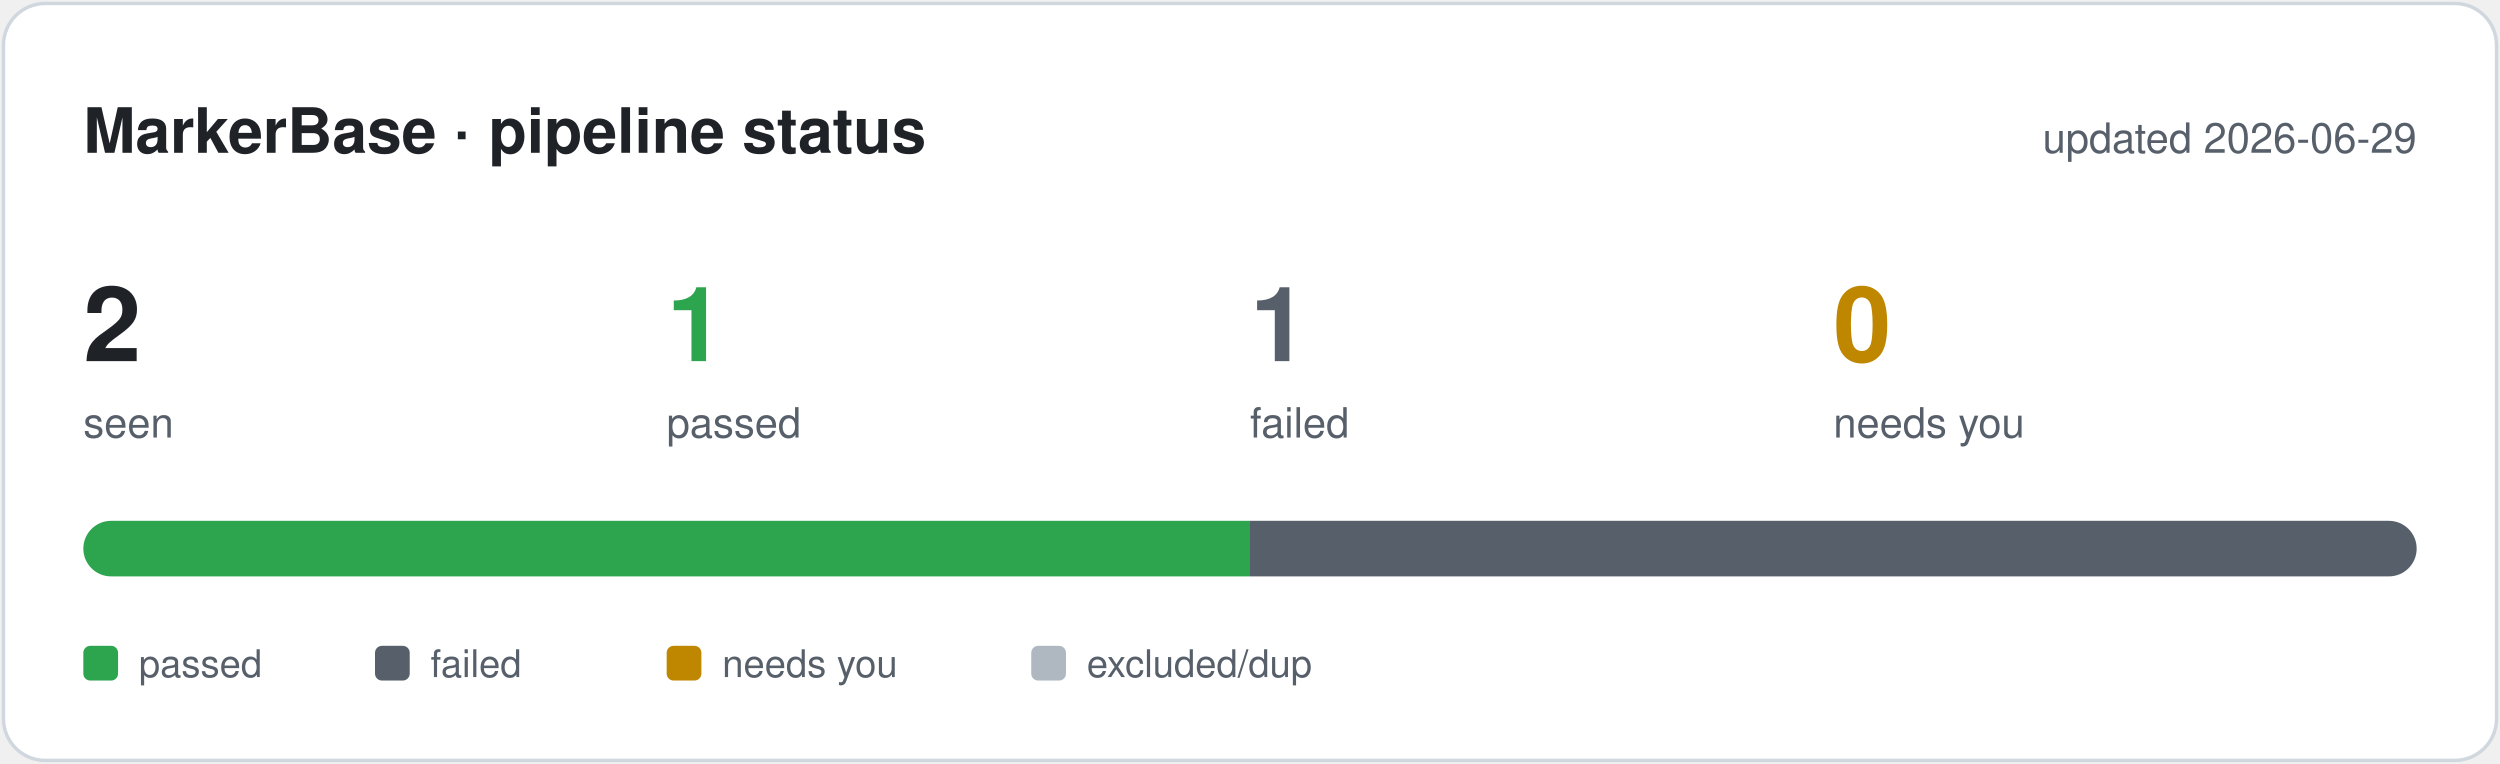
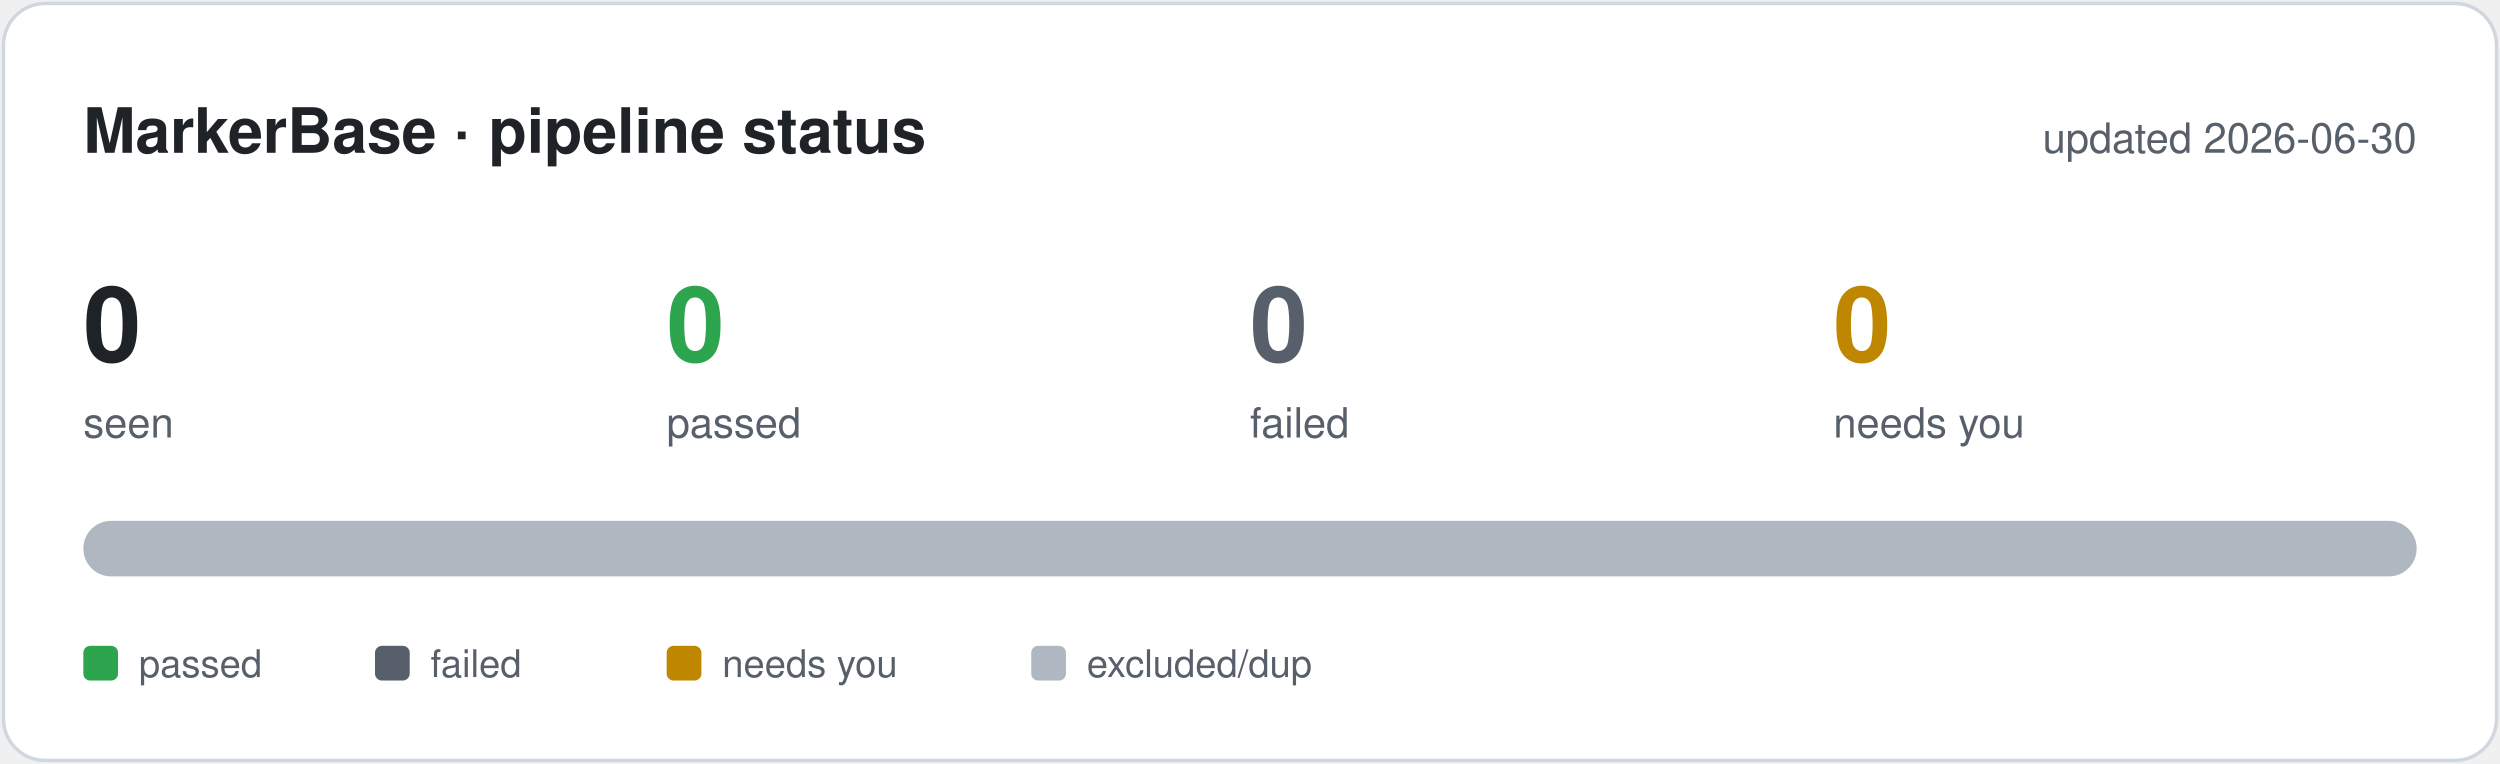
<svg xmlns="http://www.w3.org/2000/svg" width="720" height="220" viewBox="0 0 720 220" font-family="-apple-system, Segoe UI, Helvetica, Arial, sans-serif">
  <defs>
    <clipPath id="bar">
      <rect x="24" y="150" width="672" height="16" rx="8" />
    </clipPath>
  </defs>
  <rect x="1" y="1" width="718" height="218" rx="12" fill="#ffffff" stroke="#d0d7de" />
  <text x="24" y="44" font-size="18" font-weight="700" fill="#1f2328">MarkerBase · pipeline status</text>
-   <text x="696" y="44" font-size="12" text-anchor="end" fill="#57606a">updated 2026-06-29</text>
-   <text x="24" y="104" font-size="30" font-weight="700" fill="#1f2328">2</text>
+   <text x="696" y="44" font-size="12" text-anchor="end" fill="#57606a">updated 2026-06-30</text>
+   <text x="24" y="104" font-size="30" font-weight="700" fill="#1f2328">0</text>
  <text x="24" y="126" font-size="12" fill="#57606a">seen</text>
-   <text x="192" y="104" font-size="30" font-weight="700" fill="#2da44e">1</text>
+   <text x="192" y="104" font-size="30" font-weight="700" fill="#2da44e">0</text>
  <text x="192" y="126" font-size="12" fill="#57606a">passed</text>
-   <text x="360" y="104" font-size="30" font-weight="700" fill="#57606a">1</text>
+   <text x="360" y="104" font-size="30" font-weight="700" fill="#57606a">0</text>
  <text x="360" y="126" font-size="12" fill="#57606a">failed</text>
  <text x="528" y="104" font-size="30" font-weight="700" fill="#bf8700">0</text>
  <text x="528" y="126" font-size="12" fill="#57606a">needs you</text>
  <g clip-path="url(#bar)">
-     <rect x="24.0" y="150" width="336.0" height="16" fill="#2da44e" />
-     <rect x="360.0" y="150" width="336.0" height="16" fill="#57606a" />
+     <rect x="24" y="150" width="672" height="16" fill="#afb8c1" />
  </g>
  <rect x="24" y="186" width="10" height="10" rx="2" fill="#2da44e" />
  <text x="40" y="195" font-size="11" fill="#57606a">passed</text>
  <rect x="108" y="186" width="10" height="10" rx="2" fill="#57606a" />
  <text x="124" y="195" font-size="11" fill="#57606a">failed</text>
  <rect x="192" y="186" width="10" height="10" rx="2" fill="#bf8700" />
  <text x="208" y="195" font-size="11" fill="#57606a">needs you</text>
  <rect x="297" y="186" width="10" height="10" rx="2" fill="#afb8c1" />
  <text x="313" y="195" font-size="11" fill="#57606a">excluded/dup</text>
</svg>
